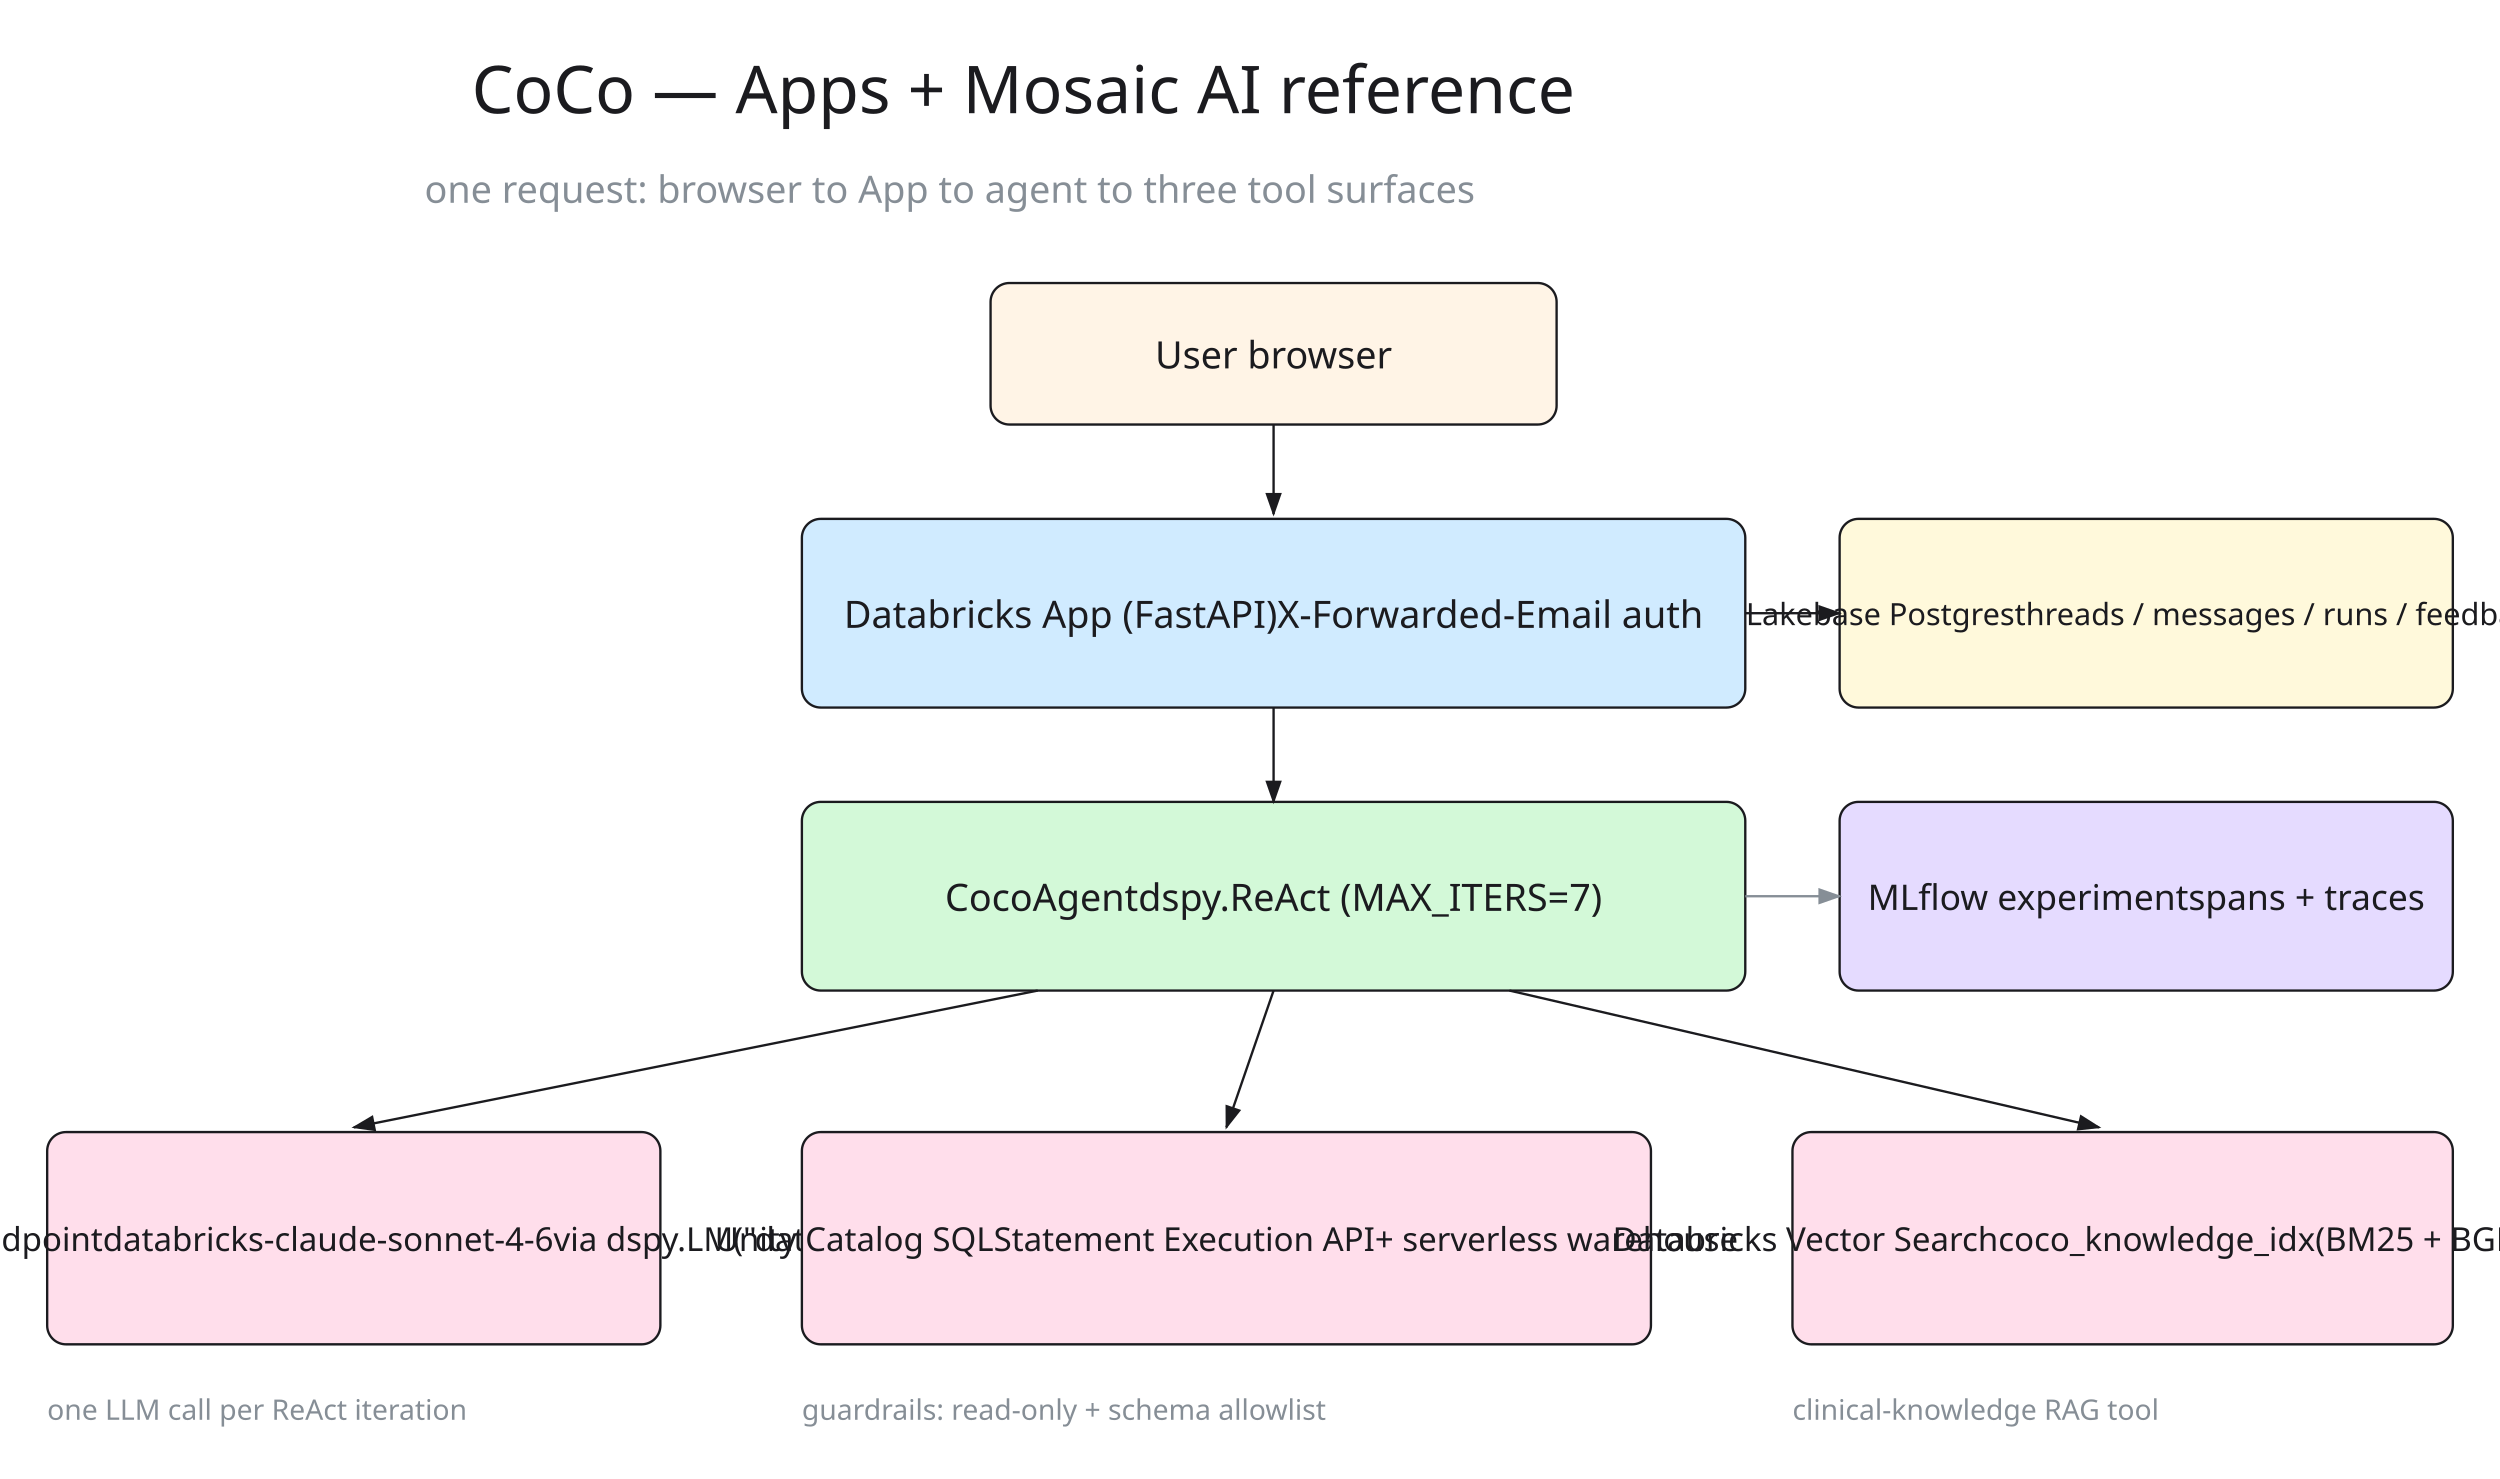
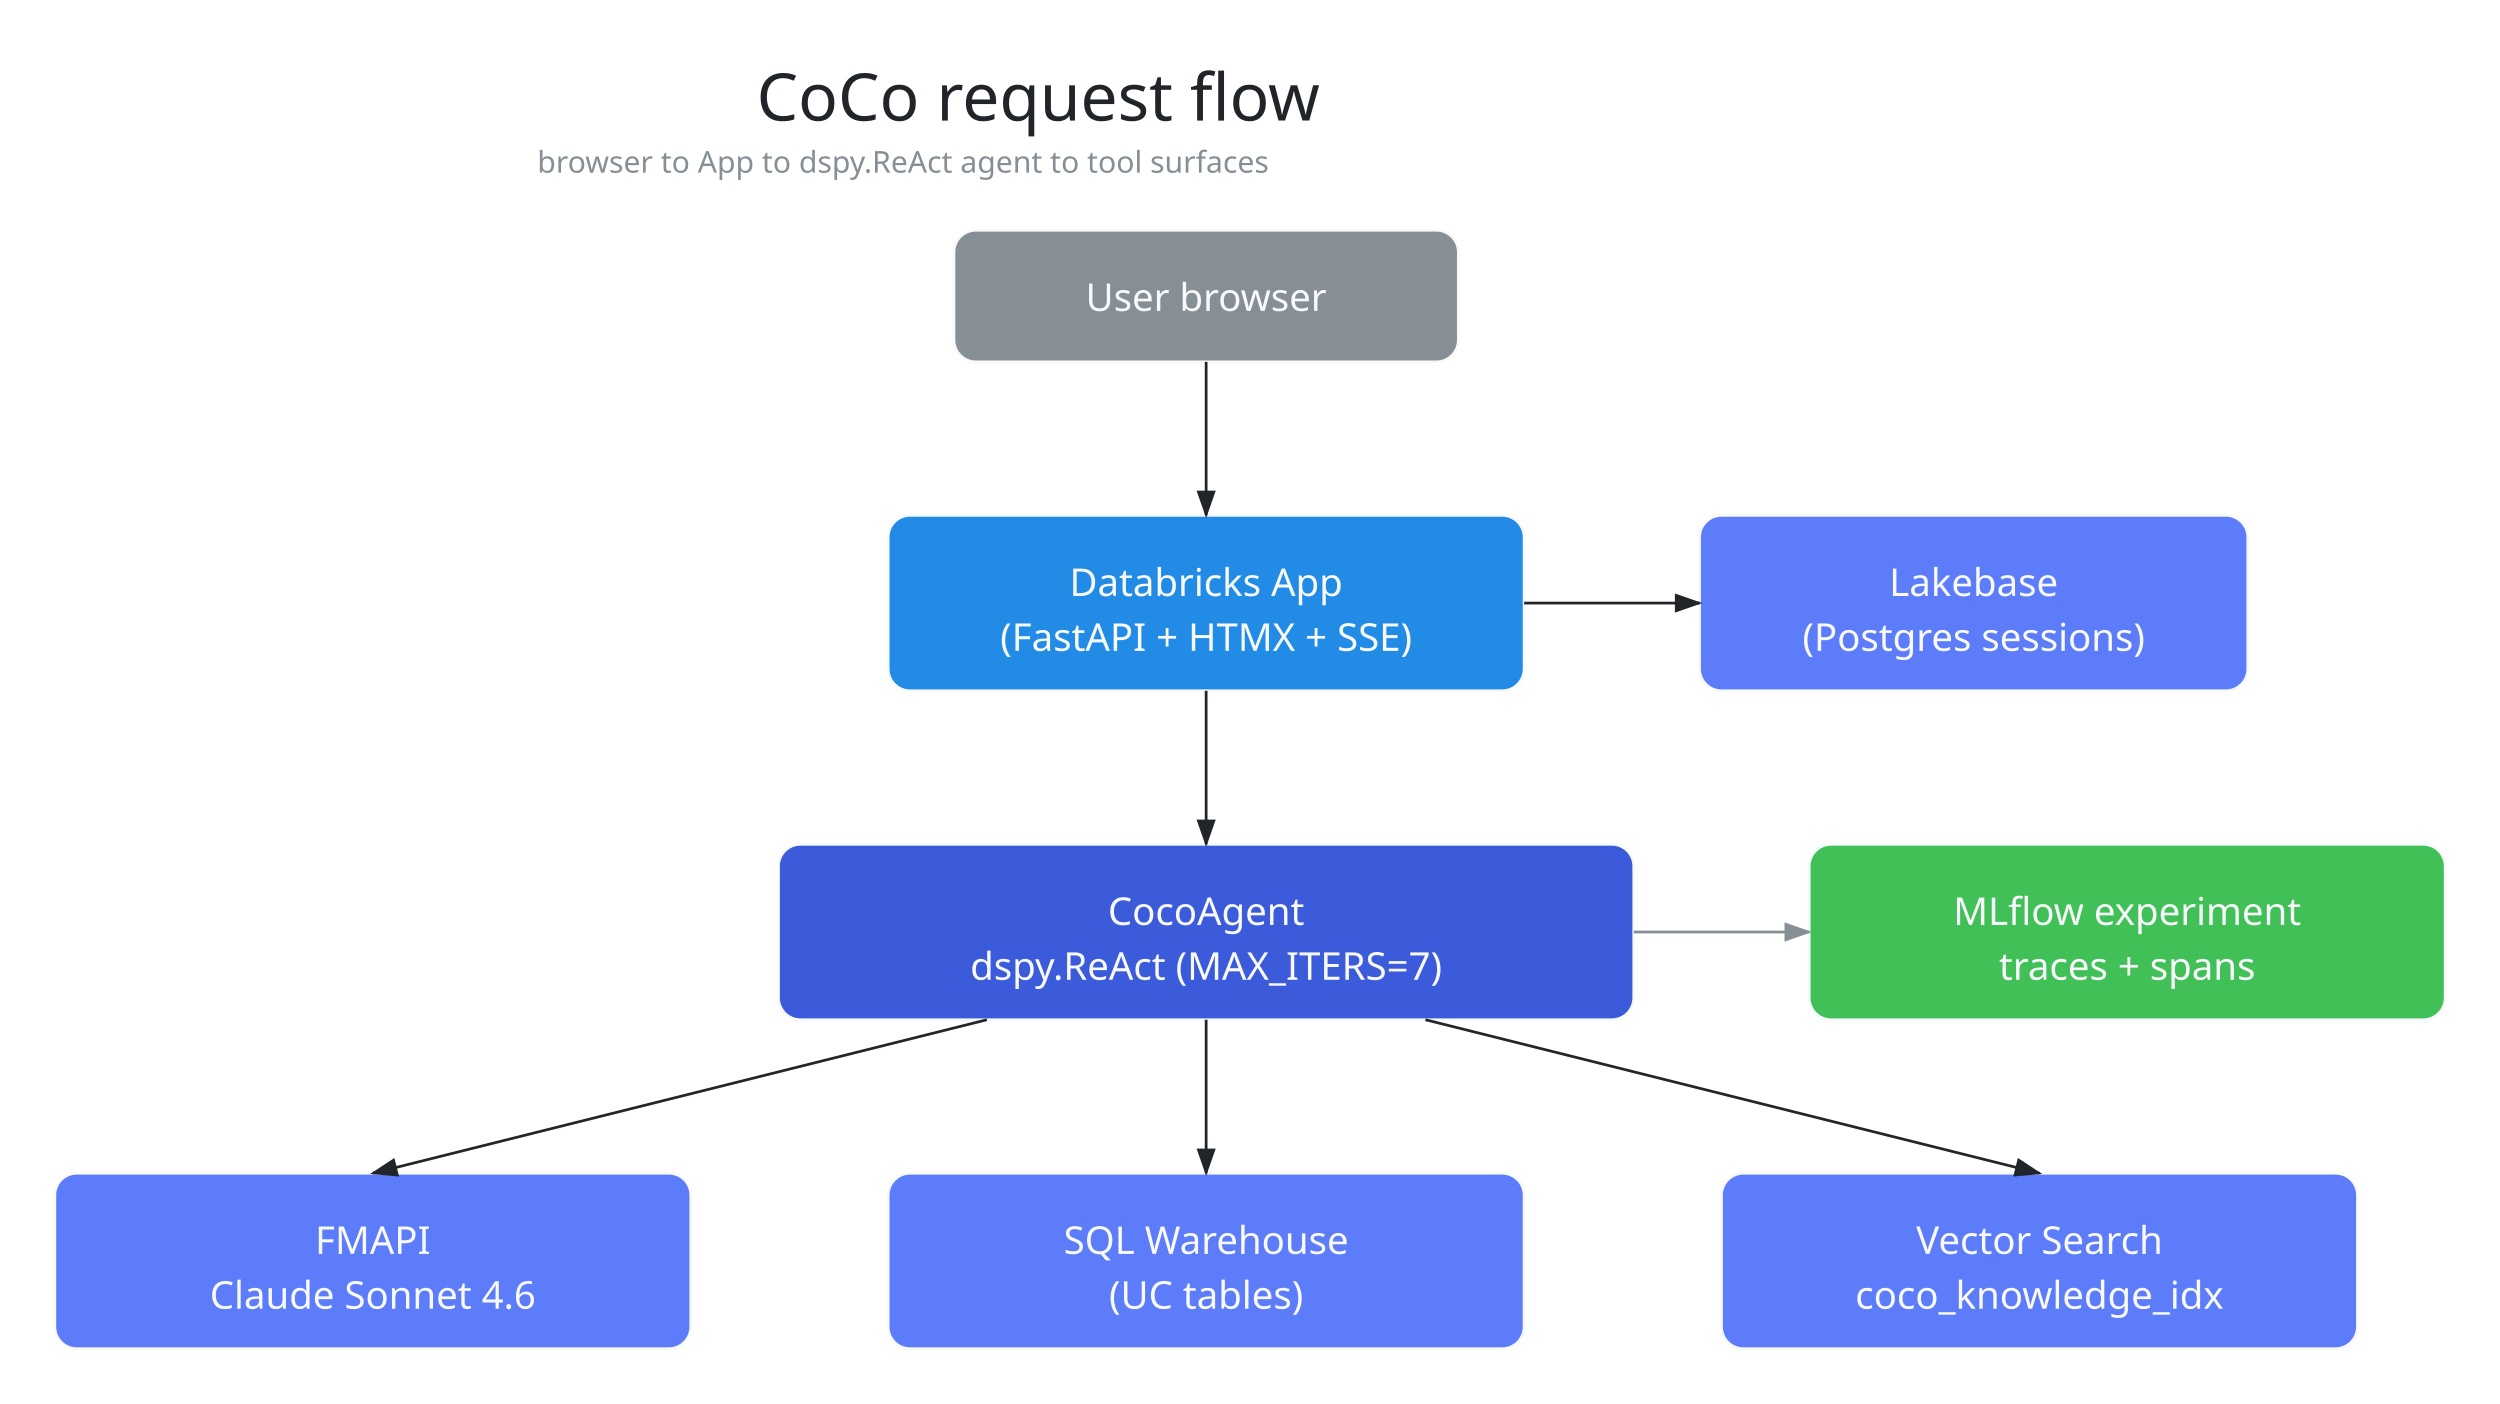
- <svg xmlns="http://www.w3.org/2000/svg" width="1060" height="626.8" viewBox="60 0 1060 626.8">
+ <svg xmlns="http://www.w3.org/2000/svg" width="912" height="512" viewBox="140 -4 912 512">
  <defs>
-     <marker id="arrow-1b1b1f" markerWidth="10" markerHeight="7" refX="9" refY="3.5" orient="auto">
-       <polygon points="0 0, 10 3.5, 0 7" fill="#1b1b1f" />
+     <marker id="arrow-212529" markerWidth="10" markerHeight="7" refX="9" refY="3.5" orient="auto">
+       <polygon points="0 0, 10 3.5, 0 7" fill="#212529" />
    </marker>
    <marker id="arrow-868e96" markerWidth="10" markerHeight="7" refX="9" refY="3.5" orient="auto">
      <polygon points="0 0, 10 3.5, 0 7" fill="#868e96" />
    </marker>
    <style>text { font-family: "Segoe UI", system-ui, -apple-system, sans-serif; }</style>
  </defs>
-   <text x="260" y="48" font-size="28" fill="#1b1b1f">CoCo — Apps + Mosaic AI reference</text>
-   <text x="240" y="86" font-size="16" fill="#868e96">one request: browser to App to agent to three tool surfaces</text>
-   <rect x="480" y="120" width="240" height="60" rx="8" stroke="#1b1b1f" fill="#fff4e6" stroke-width="1" />
-   <text x="600" y="150" font-size="16" fill="#1b1b1f" text-anchor="middle" dominant-baseline="central">User browser</text>
-   <rect x="400" y="220" width="400" height="80" rx="8" stroke="#1b1b1f" fill="#d0ebff" stroke-width="1" />
-   <text x="600" y="260" font-size="16" fill="#1b1b1f" text-anchor="middle" dominant-baseline="central">Databricks App (FastAPI)
- X-Forwarded-Email auth</text>
-   <rect x="840" y="220" width="260" height="80" rx="8" stroke="#1b1b1f" fill="#fff9db" stroke-width="1" />
-   <text x="970" y="260" font-size="13" fill="#1b1b1f" text-anchor="middle" dominant-baseline="central">Lakebase Postgres
- threads / messages / runs / feedback</text>
-   <rect x="400" y="340" width="400" height="80" rx="8" stroke="#1b1b1f" fill="#d3f9d8" stroke-width="1" />
-   <text x="600" y="380" font-size="16" fill="#1b1b1f" text-anchor="middle" dominant-baseline="central">CocoAgent
- dspy.ReAct (MAX_ITERS=7)</text>
-   <rect x="840" y="340" width="260" height="80" rx="8" stroke="#1b1b1f" fill="#e5dbff" stroke-width="1" />
-   <text x="970" y="380" font-size="15" fill="#1b1b1f" text-anchor="middle" dominant-baseline="central">MLflow experiment
- spans + traces</text>
-   <rect x="80" y="480" width="260" height="90" rx="8" stroke="#1b1b1f" fill="#ffdeeb" stroke-width="1" />
-   <text x="210" y="525" font-size="14" fill="#1b1b1f" text-anchor="middle" dominant-baseline="central">FMAPI serving-endpoint
- databricks-claude-sonnet-4-6
- via dspy.LM("databricks/...")</text>
-   <rect x="400" y="480" width="360" height="90" rx="8" stroke="#1b1b1f" fill="#ffdeeb" stroke-width="1" />
-   <text x="580" y="525" font-size="14" fill="#1b1b1f" text-anchor="middle" dominant-baseline="central">Unity Catalog SQL
- Statement Execution API
- + serverless warehouse</text>
-   <rect x="820" y="480" width="280" height="90" rx="8" stroke="#1b1b1f" fill="#ffdeeb" stroke-width="1" />
-   <text x="960" y="525" font-size="14" fill="#1b1b1f" text-anchor="middle" dominant-baseline="central">Databricks Vector Search
- coco_knowledge_idx
- (BM25 + BGE hybrid)</text>
-   <path d="M 600 180 L 600 218" stroke="#1b1b1f" fill="none" stroke-width="1" marker-end="url(#arrow-1b1b1f)" />
-   <path d="M 800 260 L 840 260" stroke="#1b1b1f" fill="none" stroke-width="1" marker-end="url(#arrow-1b1b1f)" />
-   <path d="M 600 300 L 600 340" stroke="#1b1b1f" fill="none" stroke-width="1" marker-end="url(#arrow-1b1b1f)" />
-   <path d="M 800 380 L 840 380" stroke="#868e96" fill="none" stroke-width="1" marker-end="url(#arrow-868e96)" />
-   <path d="M 500 420 L 210 478" stroke="#1b1b1f" fill="none" stroke-width="1" marker-end="url(#arrow-1b1b1f)" />
-   <path d="M 600 420 L 580 478" stroke="#1b1b1f" fill="none" stroke-width="1" marker-end="url(#arrow-1b1b1f)" />
-   <path d="M 700 420 L 950 478" stroke="#1b1b1f" fill="none" stroke-width="1" marker-end="url(#arrow-1b1b1f)" />
-   <text x="80" y="602" font-size="12" fill="#868e96">one LLM call per ReAct iteration</text>
-   <text x="400" y="602" font-size="12" fill="#868e96">guardrails: read-only + schema allowlist</text>
-   <text x="820" y="602" font-size="12" fill="#868e96">clinical-knowledge RAG tool</text>
+   <text x="416" y="40" font-size="24" fill="#212529">CoCo request flow</text>
+   <text x="336" y="59" font-size="11" fill="#868e96">browser to App to dspy.ReAct agent to tool surfaces</text>
+   <rect x="488" y="80" width="184" height="48" rx="8" stroke="#f8f9fa" fill="#868e96" stroke-width="1" />
+   <text x="580" y="104" font-size="14" fill="#f8f9fa" text-anchor="middle" dominant-baseline="central">User browser</text>
+   <rect x="464" y="184" width="232" height="64" rx="8" stroke="#f8f9fa" fill="#228be6" stroke-width="1" />
+   <text x="580" y="208" font-size="14" fill="#f8f9fa" text-anchor="middle" dominant-baseline="central">Databricks App</text>
+   <text x="580" y="228" font-size="14" fill="#f8f9fa" text-anchor="middle" dominant-baseline="central">(FastAPI + HTMX + SSE)</text>
+   <rect x="760" y="184" width="200" height="64" rx="8" stroke="#f8f9fa" fill="#5c7cfa" stroke-width="1" />
+   <text x="860" y="208" font-size="14" fill="#f8f9fa" text-anchor="middle" dominant-baseline="central">Lakebase</text>
+   <text x="860" y="228" font-size="14" fill="#f8f9fa" text-anchor="middle" dominant-baseline="central">(Postgres sessions)</text>
+   <rect x="424" y="304" width="312" height="64" rx="8" stroke="#f8f9fa" fill="#3b5bdb" stroke-width="1" />
+   <text x="580" y="328" font-size="14" fill="#f8f9fa" text-anchor="middle" dominant-baseline="central">CocoAgent</text>
+   <text x="580" y="348" font-size="14" fill="#f8f9fa" text-anchor="middle" dominant-baseline="central">dspy.ReAct (MAX_ITERS=7)</text>
+   <rect x="800" y="304" width="232" height="64" rx="8" stroke="#f8f9fa" fill="#40c057" stroke-width="1" />
+   <text x="916" y="328" font-size="14" fill="#f8f9fa" text-anchor="middle" dominant-baseline="central">MLflow experiment</text>
+   <text x="916" y="348" font-size="14" fill="#f8f9fa" text-anchor="middle" dominant-baseline="central">traces + spans</text>
+   <rect x="160" y="424" width="232" height="64" rx="8" stroke="#f8f9fa" fill="#5c7cfa" stroke-width="1" />
+   <text x="276" y="448" font-size="14" fill="#f8f9fa" text-anchor="middle" dominant-baseline="central">FMAPI</text>
+   <text x="276" y="468" font-size="14" fill="#f8f9fa" text-anchor="middle" dominant-baseline="central">Claude Sonnet 4.6</text>
+   <rect x="464" y="424" width="232" height="64" rx="8" stroke="#f8f9fa" fill="#5c7cfa" stroke-width="1" />
+   <text x="580" y="448" font-size="14" fill="#f8f9fa" text-anchor="middle" dominant-baseline="central">SQL Warehouse</text>
+   <text x="580" y="468" font-size="14" fill="#f8f9fa" text-anchor="middle" dominant-baseline="central">(UC tables)</text>
+   <rect x="768" y="424" width="232" height="64" rx="8" stroke="#f8f9fa" fill="#5c7cfa" stroke-width="1" />
+   <text x="884" y="448" font-size="14" fill="#f8f9fa" text-anchor="middle" dominant-baseline="central">Vector Search</text>
+   <text x="884" y="468" font-size="14" fill="#f8f9fa" text-anchor="middle" dominant-baseline="central">coco_knowledge_idx</text>
+   <path d="M 580 128 L 580 184" stroke="#212529" fill="none" stroke-width="1" marker-end="url(#arrow-212529)" />
+   <path d="M 696 216 L 760 216" stroke="#212529" fill="none" stroke-width="1" marker-end="url(#arrow-212529)" />
+   <path d="M 580 248 L 580 304" stroke="#212529" fill="none" stroke-width="1" marker-end="url(#arrow-212529)" />
+   <path d="M 736 336 L 800 336" stroke="#868e96" fill="none" stroke-width="1" marker-end="url(#arrow-868e96)" />
+   <path d="M 500 368 L 276 424" stroke="#212529" fill="none" stroke-width="1" marker-end="url(#arrow-212529)" />
+   <path d="M 580 368 L 580 424" stroke="#212529" fill="none" stroke-width="1" marker-end="url(#arrow-212529)" />
+   <path d="M 660 368 L 884 424" stroke="#212529" fill="none" stroke-width="1" marker-end="url(#arrow-212529)" />
</svg>
